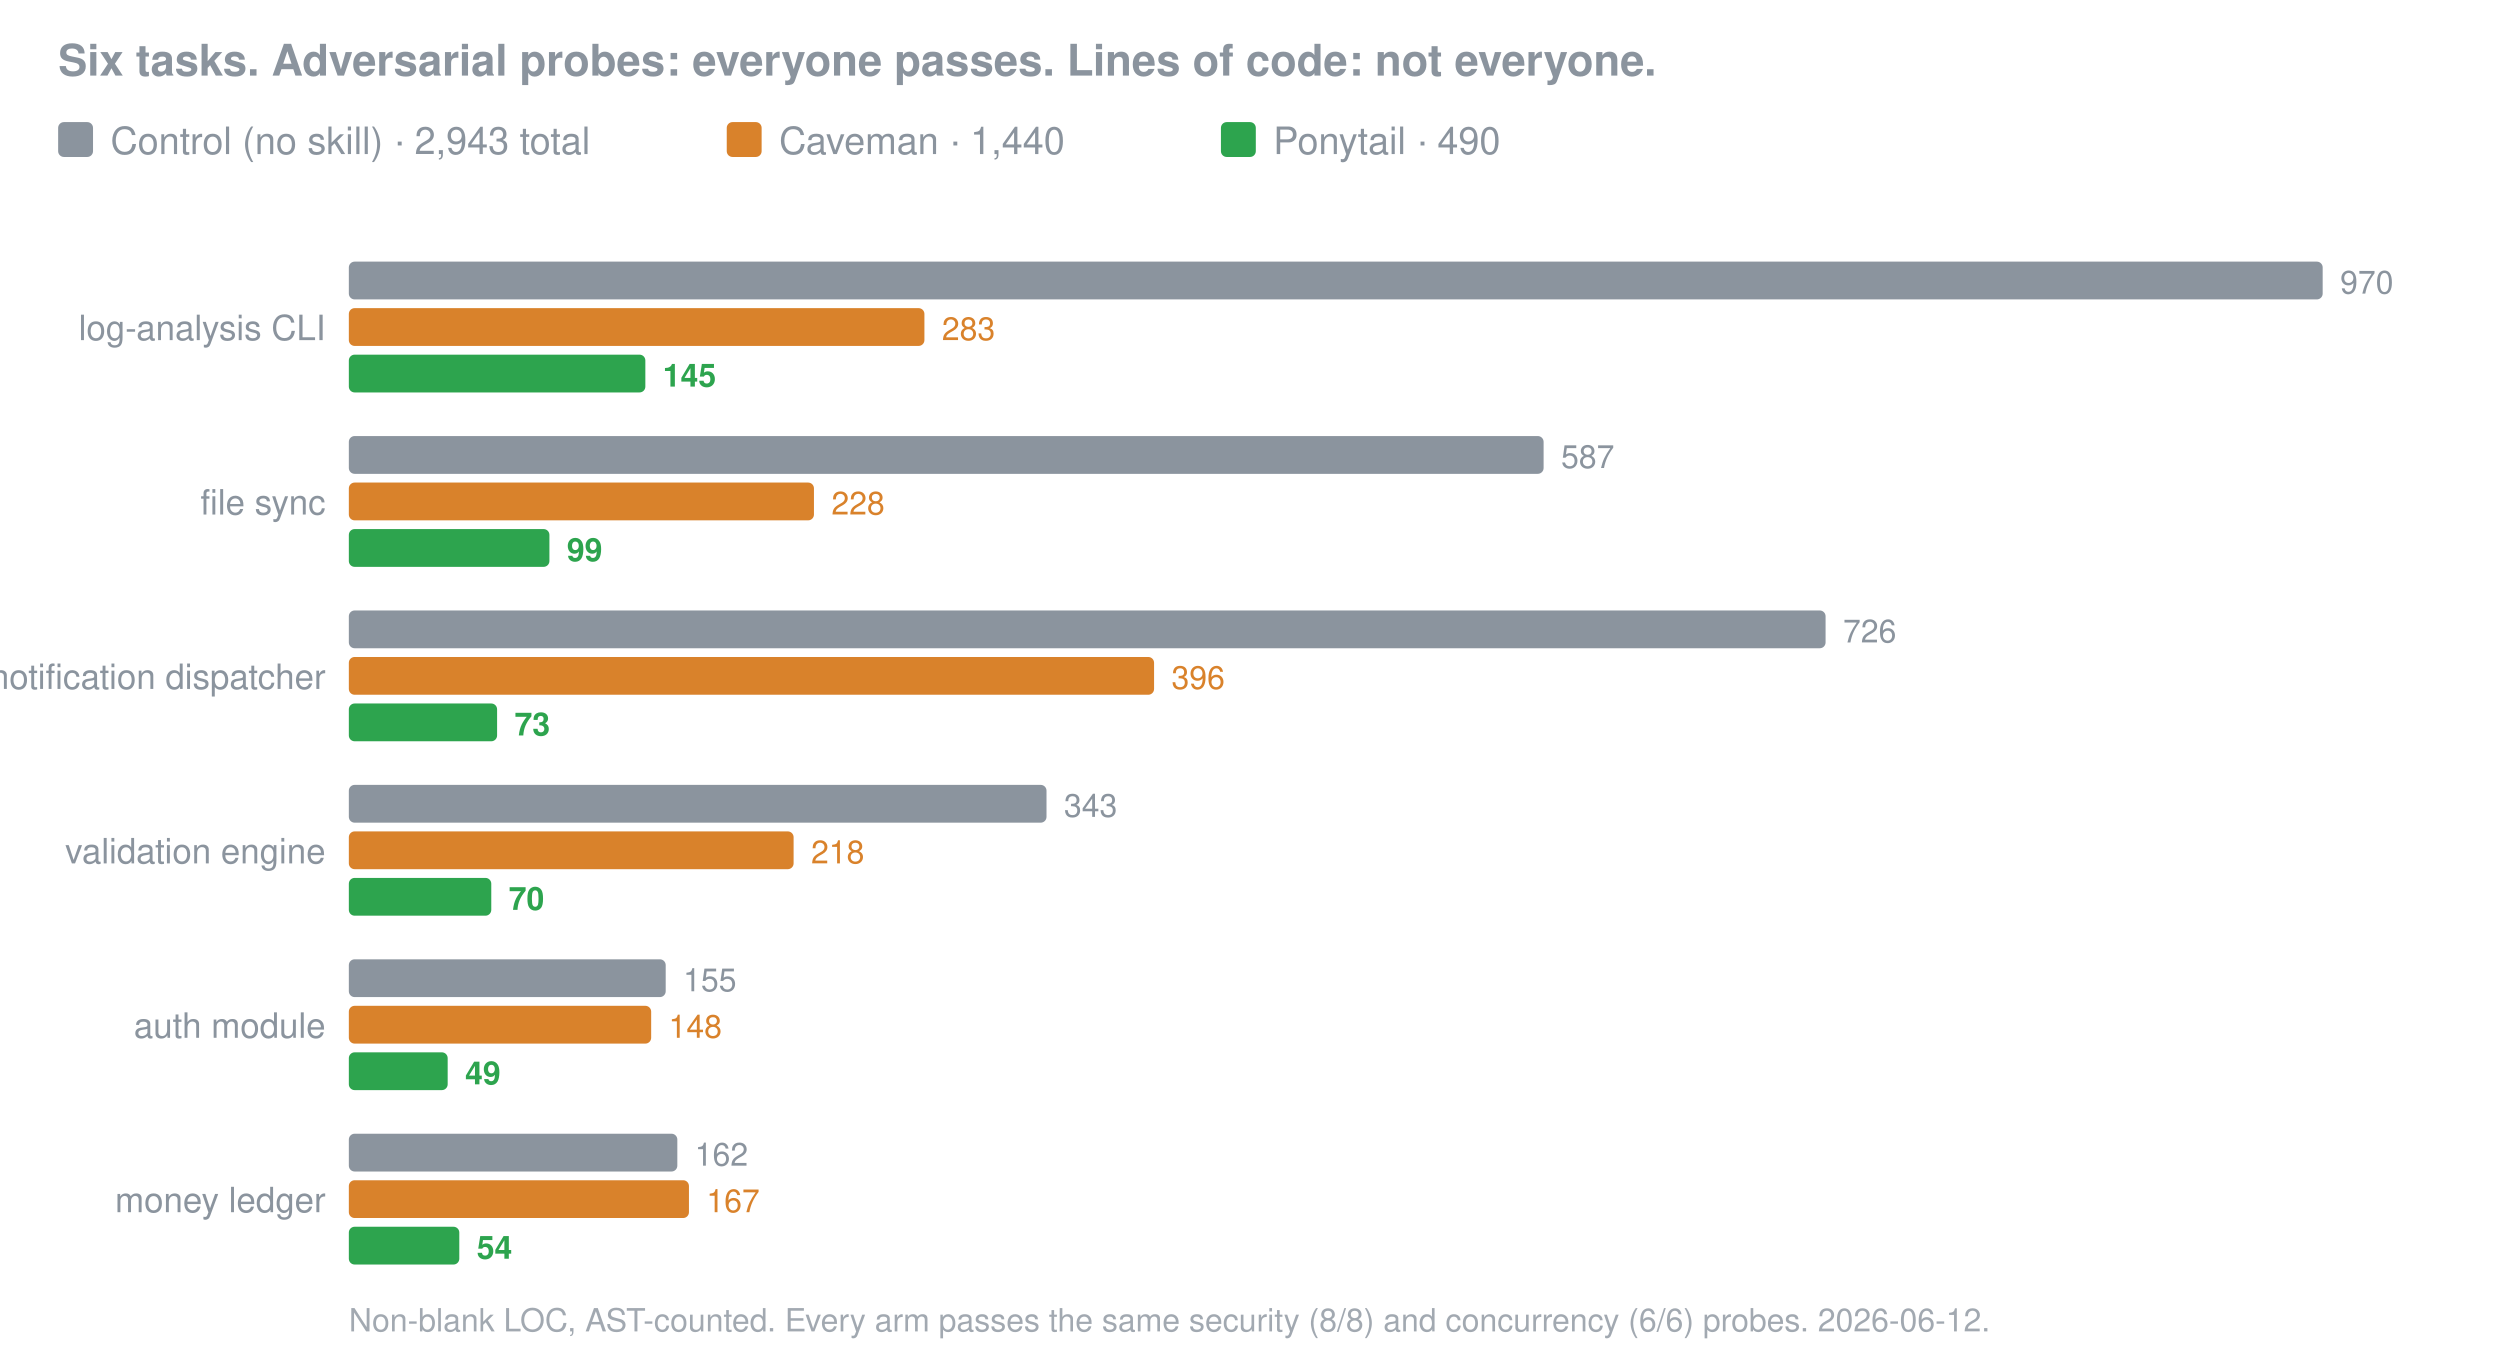
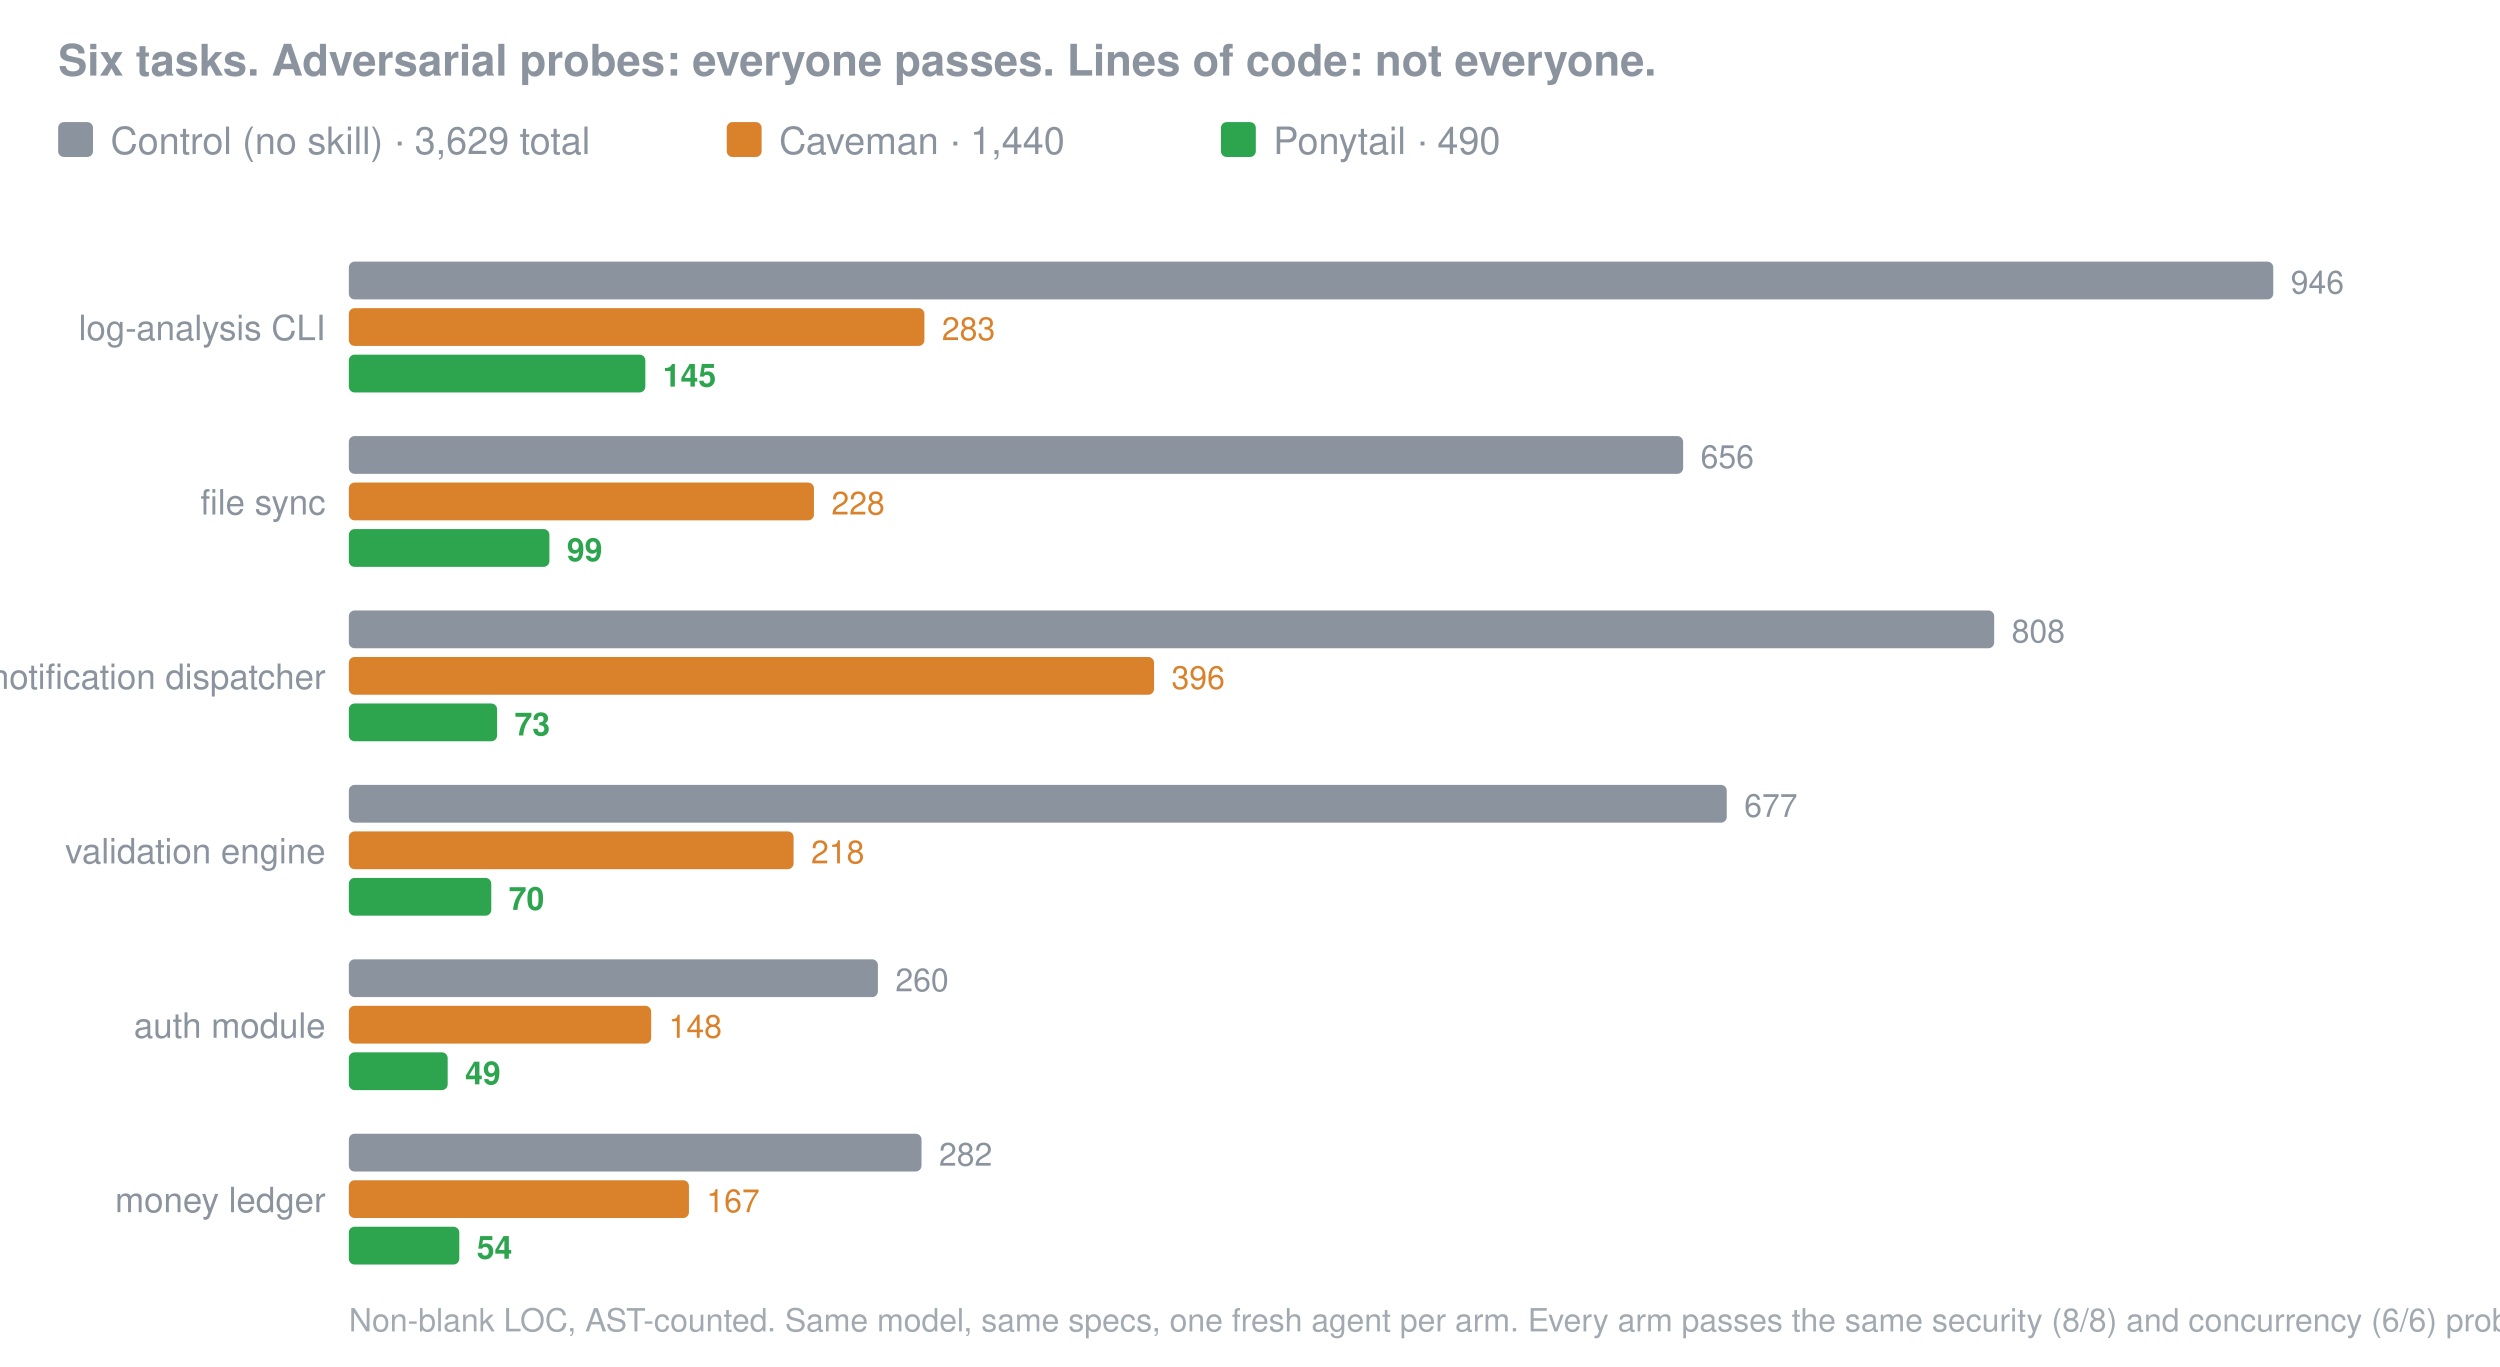
<svg xmlns="http://www.w3.org/2000/svg" viewBox="0 0 860 470" font-family="-apple-system, 'Segoe UI', Helvetica, Arial, sans-serif">
  <text x="20" y="26" font-size="15" font-weight="600" fill="#8b949e">Six tasks. Adversarial probes: everyone passes. Lines of code: not everyone.</text>
  <rect x="20" y="42" width="12" height="12" rx="2" fill="#8b949e" />
-   <text x="38" y="53" font-size="13" fill="#8b949e">Control (no skill) · 2,943 total</text>
+   <text x="38" y="53" font-size="13" fill="#8b949e">Control (no skill) · 3,629 total</text>
  <rect x="250" y="42" width="12" height="12" rx="2" fill="#d9822b" />
  <text x="268" y="53" font-size="13" fill="#8b949e">Caveman · 1,440</text>
  <rect x="420" y="42" width="12" height="12" rx="2" fill="#2da44e" />
  <text x="438" y="53" font-size="13" fill="#8b949e">Ponytail · 490</text>
  <text x="112" y="117" font-size="12" fill="#8b949e" text-anchor="end">log-analysis CLI</text>
-   <rect x="120" y="90" width="679" height="13" rx="2" fill="#8b949e" />
-   <text x="805" y="101" font-size="11" fill="#8b949e">970</text>
+   <rect x="120" y="90" width="662" height="13" rx="2" fill="#8b949e" />
+   <text x="788" y="101" font-size="11" fill="#8b949e">946</text>
  <rect x="120" y="106" width="198" height="13" rx="2" fill="#d9822b" />
  <text x="324" y="117" font-size="11" fill="#d9822b">283</text>
  <rect x="120" y="122" width="102" height="13" rx="2" fill="#2da44e" />
  <text x="228" y="133" font-size="11" fill="#2da44e" font-weight="600">145</text>
  <text x="112" y="177" font-size="12" fill="#8b949e" text-anchor="end">file sync</text>
-   <rect x="120" y="150" width="411" height="13" rx="2" fill="#8b949e" />
-   <text x="537" y="161" font-size="11" fill="#8b949e">587</text>
+   <rect x="120" y="150" width="459" height="13" rx="2" fill="#8b949e" />
+   <text x="585" y="161" font-size="11" fill="#8b949e">656</text>
  <rect x="120" y="166" width="160" height="13" rx="2" fill="#d9822b" />
  <text x="286" y="177" font-size="11" fill="#d9822b">228</text>
  <rect x="120" y="182" width="69" height="13" rx="2" fill="#2da44e" />
  <text x="195" y="193" font-size="11" fill="#2da44e" font-weight="600">99</text>
  <text x="112" y="237" font-size="12" fill="#8b949e" text-anchor="end">notification dispatcher</text>
-   <rect x="120" y="210" width="508" height="13" rx="2" fill="#8b949e" />
-   <text x="634" y="221" font-size="11" fill="#8b949e">726</text>
+   <rect x="120" y="210" width="566" height="13" rx="2" fill="#8b949e" />
+   <text x="692" y="221" font-size="11" fill="#8b949e">808</text>
  <rect x="120" y="226" width="277" height="13" rx="2" fill="#d9822b" />
  <text x="403" y="237" font-size="11" fill="#d9822b">396</text>
  <rect x="120" y="242" width="51" height="13" rx="2" fill="#2da44e" />
  <text x="177" y="253" font-size="11" fill="#2da44e" font-weight="600">73</text>
  <text x="112" y="297" font-size="12" fill="#8b949e" text-anchor="end">validation engine</text>
-   <rect x="120" y="270" width="240" height="13" rx="2" fill="#8b949e" />
-   <text x="366" y="281" font-size="11" fill="#8b949e">343</text>
+   <rect x="120" y="270" width="474" height="13" rx="2" fill="#8b949e" />
+   <text x="600" y="281" font-size="11" fill="#8b949e">677</text>
  <rect x="120" y="286" width="153" height="13" rx="2" fill="#d9822b" />
  <text x="279" y="297" font-size="11" fill="#d9822b">218</text>
  <rect x="120" y="302" width="49" height="13" rx="2" fill="#2da44e" />
  <text x="175" y="313" font-size="11" fill="#2da44e" font-weight="600">70</text>
  <text x="112" y="357" font-size="12" fill="#8b949e" text-anchor="end">auth module</text>
-   <rect x="120" y="330" width="109" height="13" rx="2" fill="#8b949e" />
-   <text x="235" y="341" font-size="11" fill="#8b949e">155</text>
+   <rect x="120" y="330" width="182" height="13" rx="2" fill="#8b949e" />
+   <text x="308" y="341" font-size="11" fill="#8b949e">260</text>
  <rect x="120" y="346" width="104" height="13" rx="2" fill="#d9822b" />
  <text x="230" y="357" font-size="11" fill="#d9822b">148</text>
  <rect x="120" y="362" width="34" height="13" rx="2" fill="#2da44e" />
  <text x="160" y="373" font-size="11" fill="#2da44e" font-weight="600">49</text>
  <text x="112" y="417" font-size="12" fill="#8b949e" text-anchor="end">money ledger</text>
-   <rect x="120" y="390" width="113" height="13" rx="2" fill="#8b949e" />
-   <text x="239" y="401" font-size="11" fill="#8b949e">162</text>
+   <rect x="120" y="390" width="197" height="13" rx="2" fill="#8b949e" />
+   <text x="323" y="401" font-size="11" fill="#8b949e">282</text>
  <rect x="120" y="406" width="117" height="13" rx="2" fill="#d9822b" />
  <text x="243" y="417" font-size="11" fill="#d9822b">167</text>
  <rect x="120" y="422" width="38" height="13" rx="2" fill="#2da44e" />
  <text x="164" y="433" font-size="11" fill="#2da44e" font-weight="600">54</text>
-   <text x="120" y="458" font-size="11" fill="#8b949e" opacity="0.8">Non-blank LOC, AST-counted. Every arm passes the same security (8/8) and concurrency (6/6) probes. 2026-06-12.</text>
+   <text x="120" y="458" font-size="11" fill="#8b949e" opacity="0.8">Non-blank LOC, AST-counted. Same model, same specs, one fresh agent per arm. Every arm passes the same security (8/8) and concurrency (6/6) probes. 2026-06-12.</text>
</svg>
